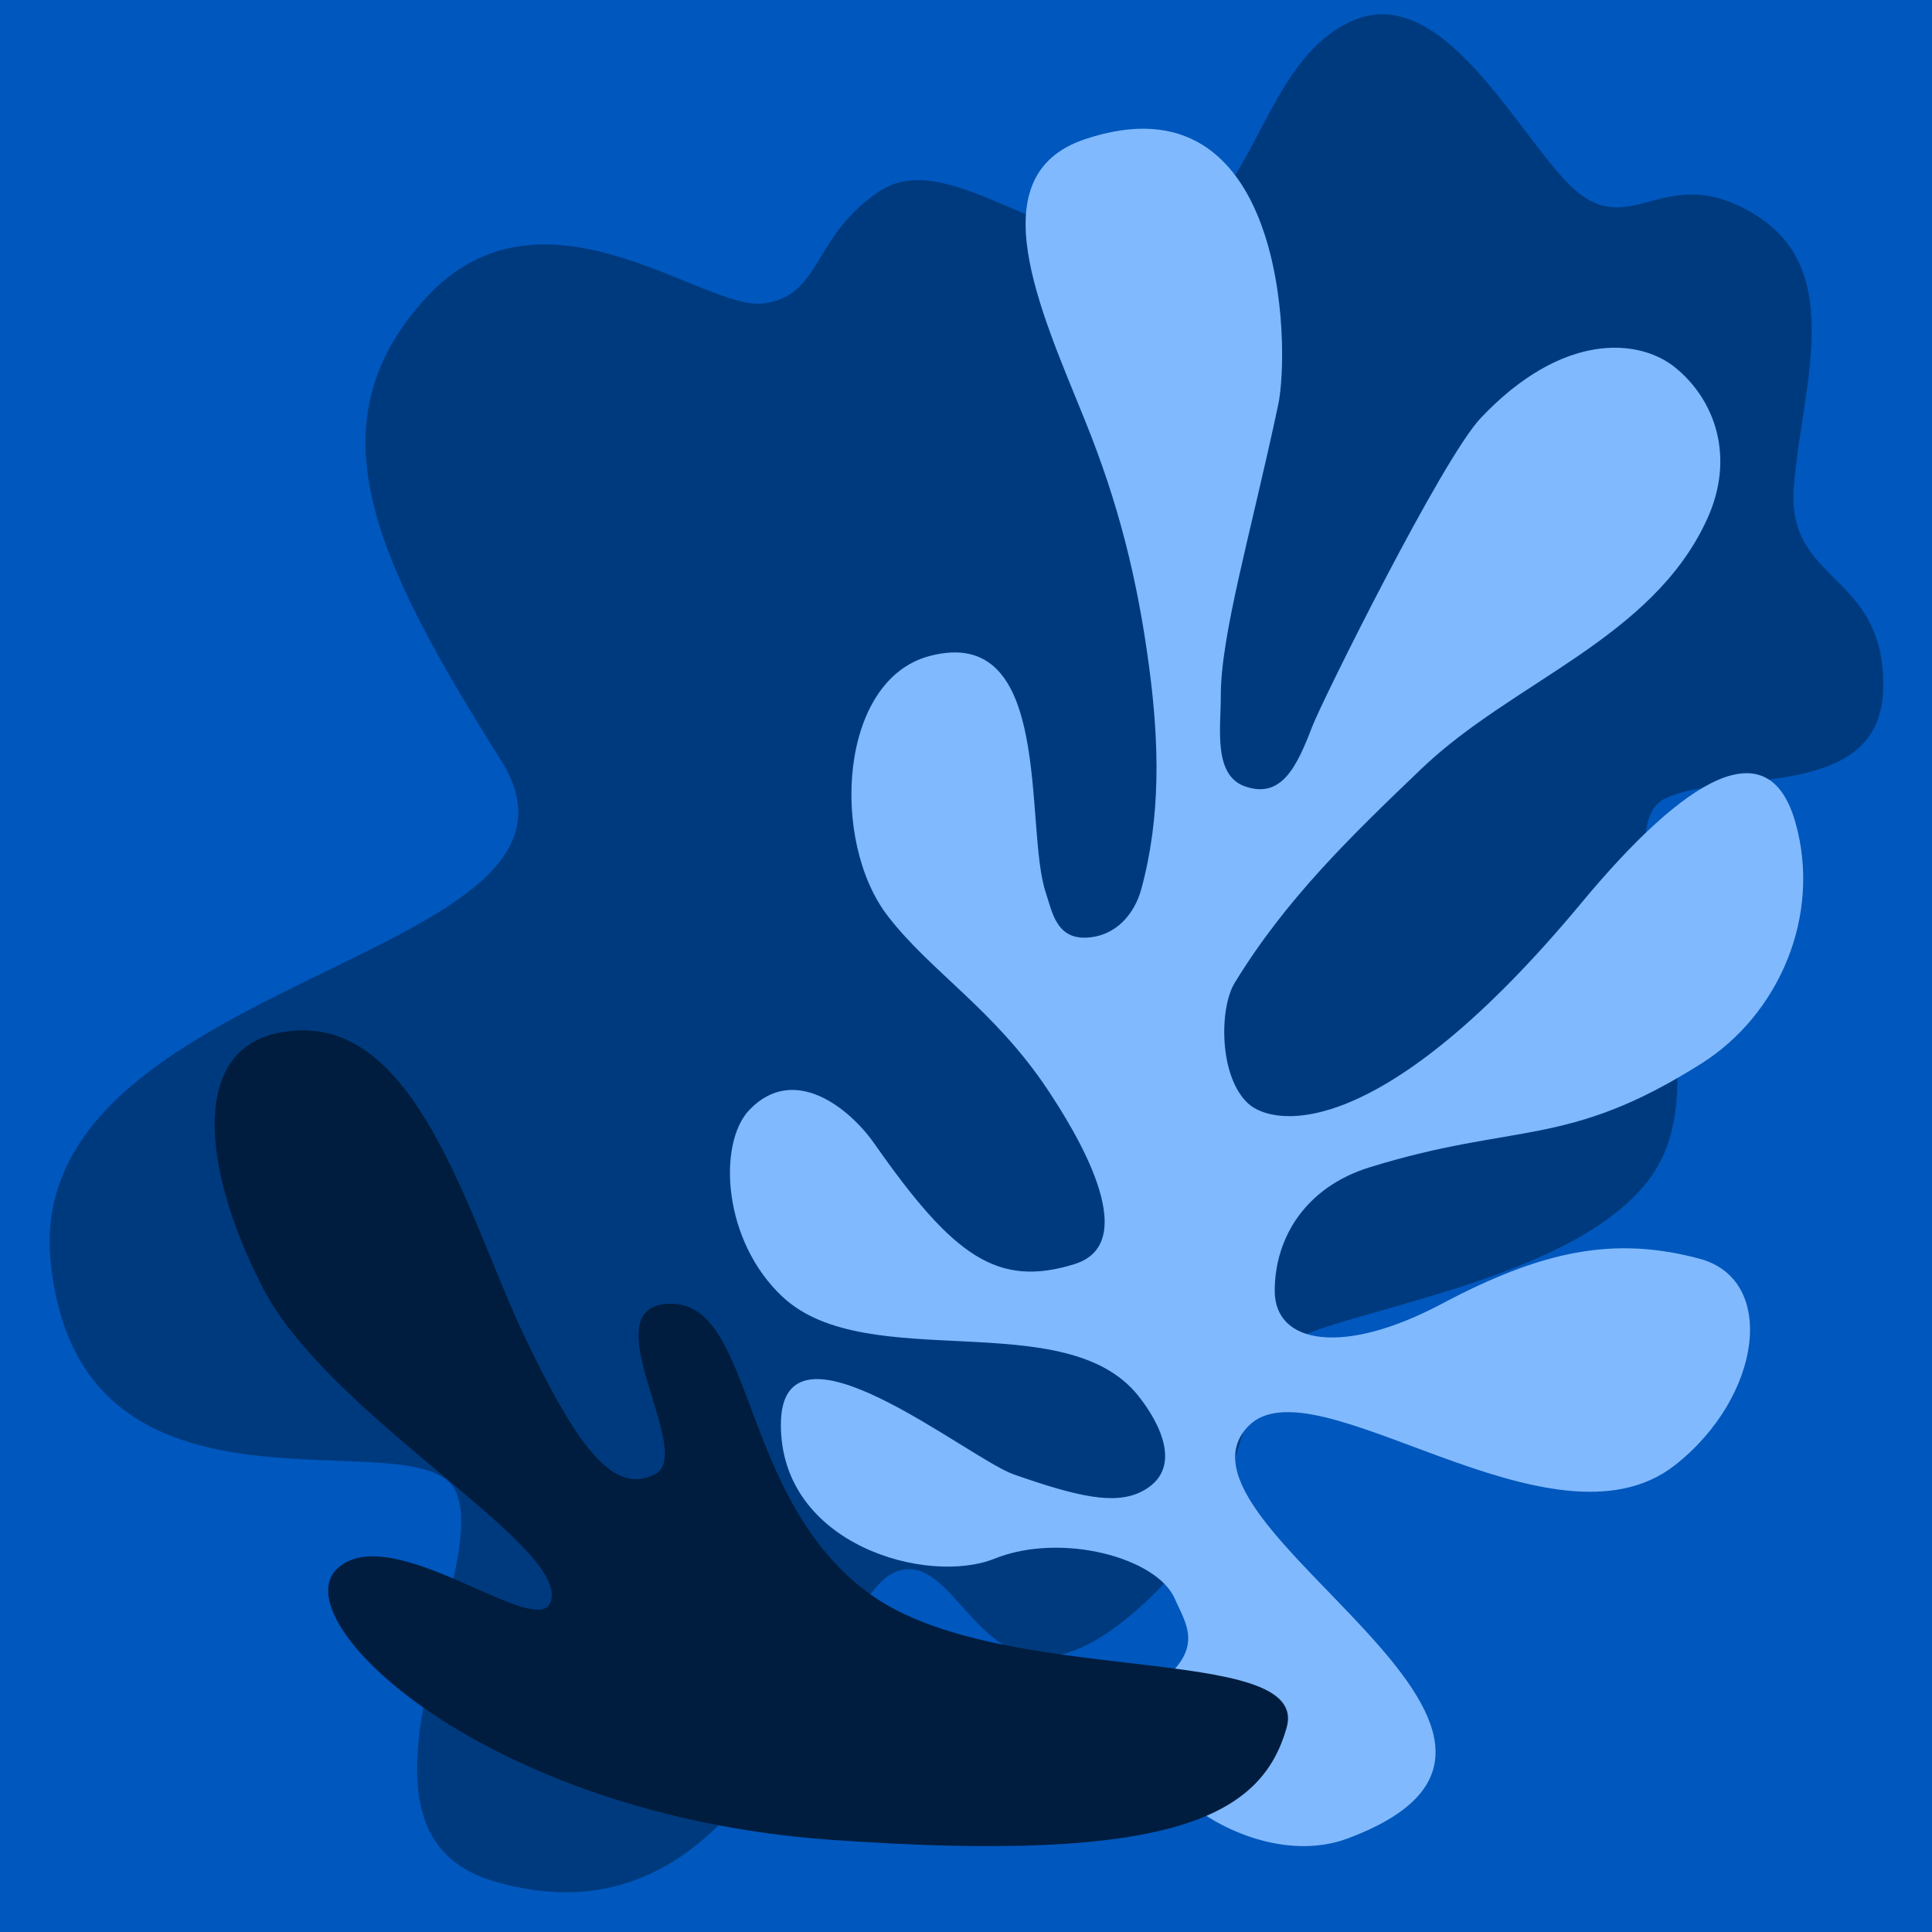
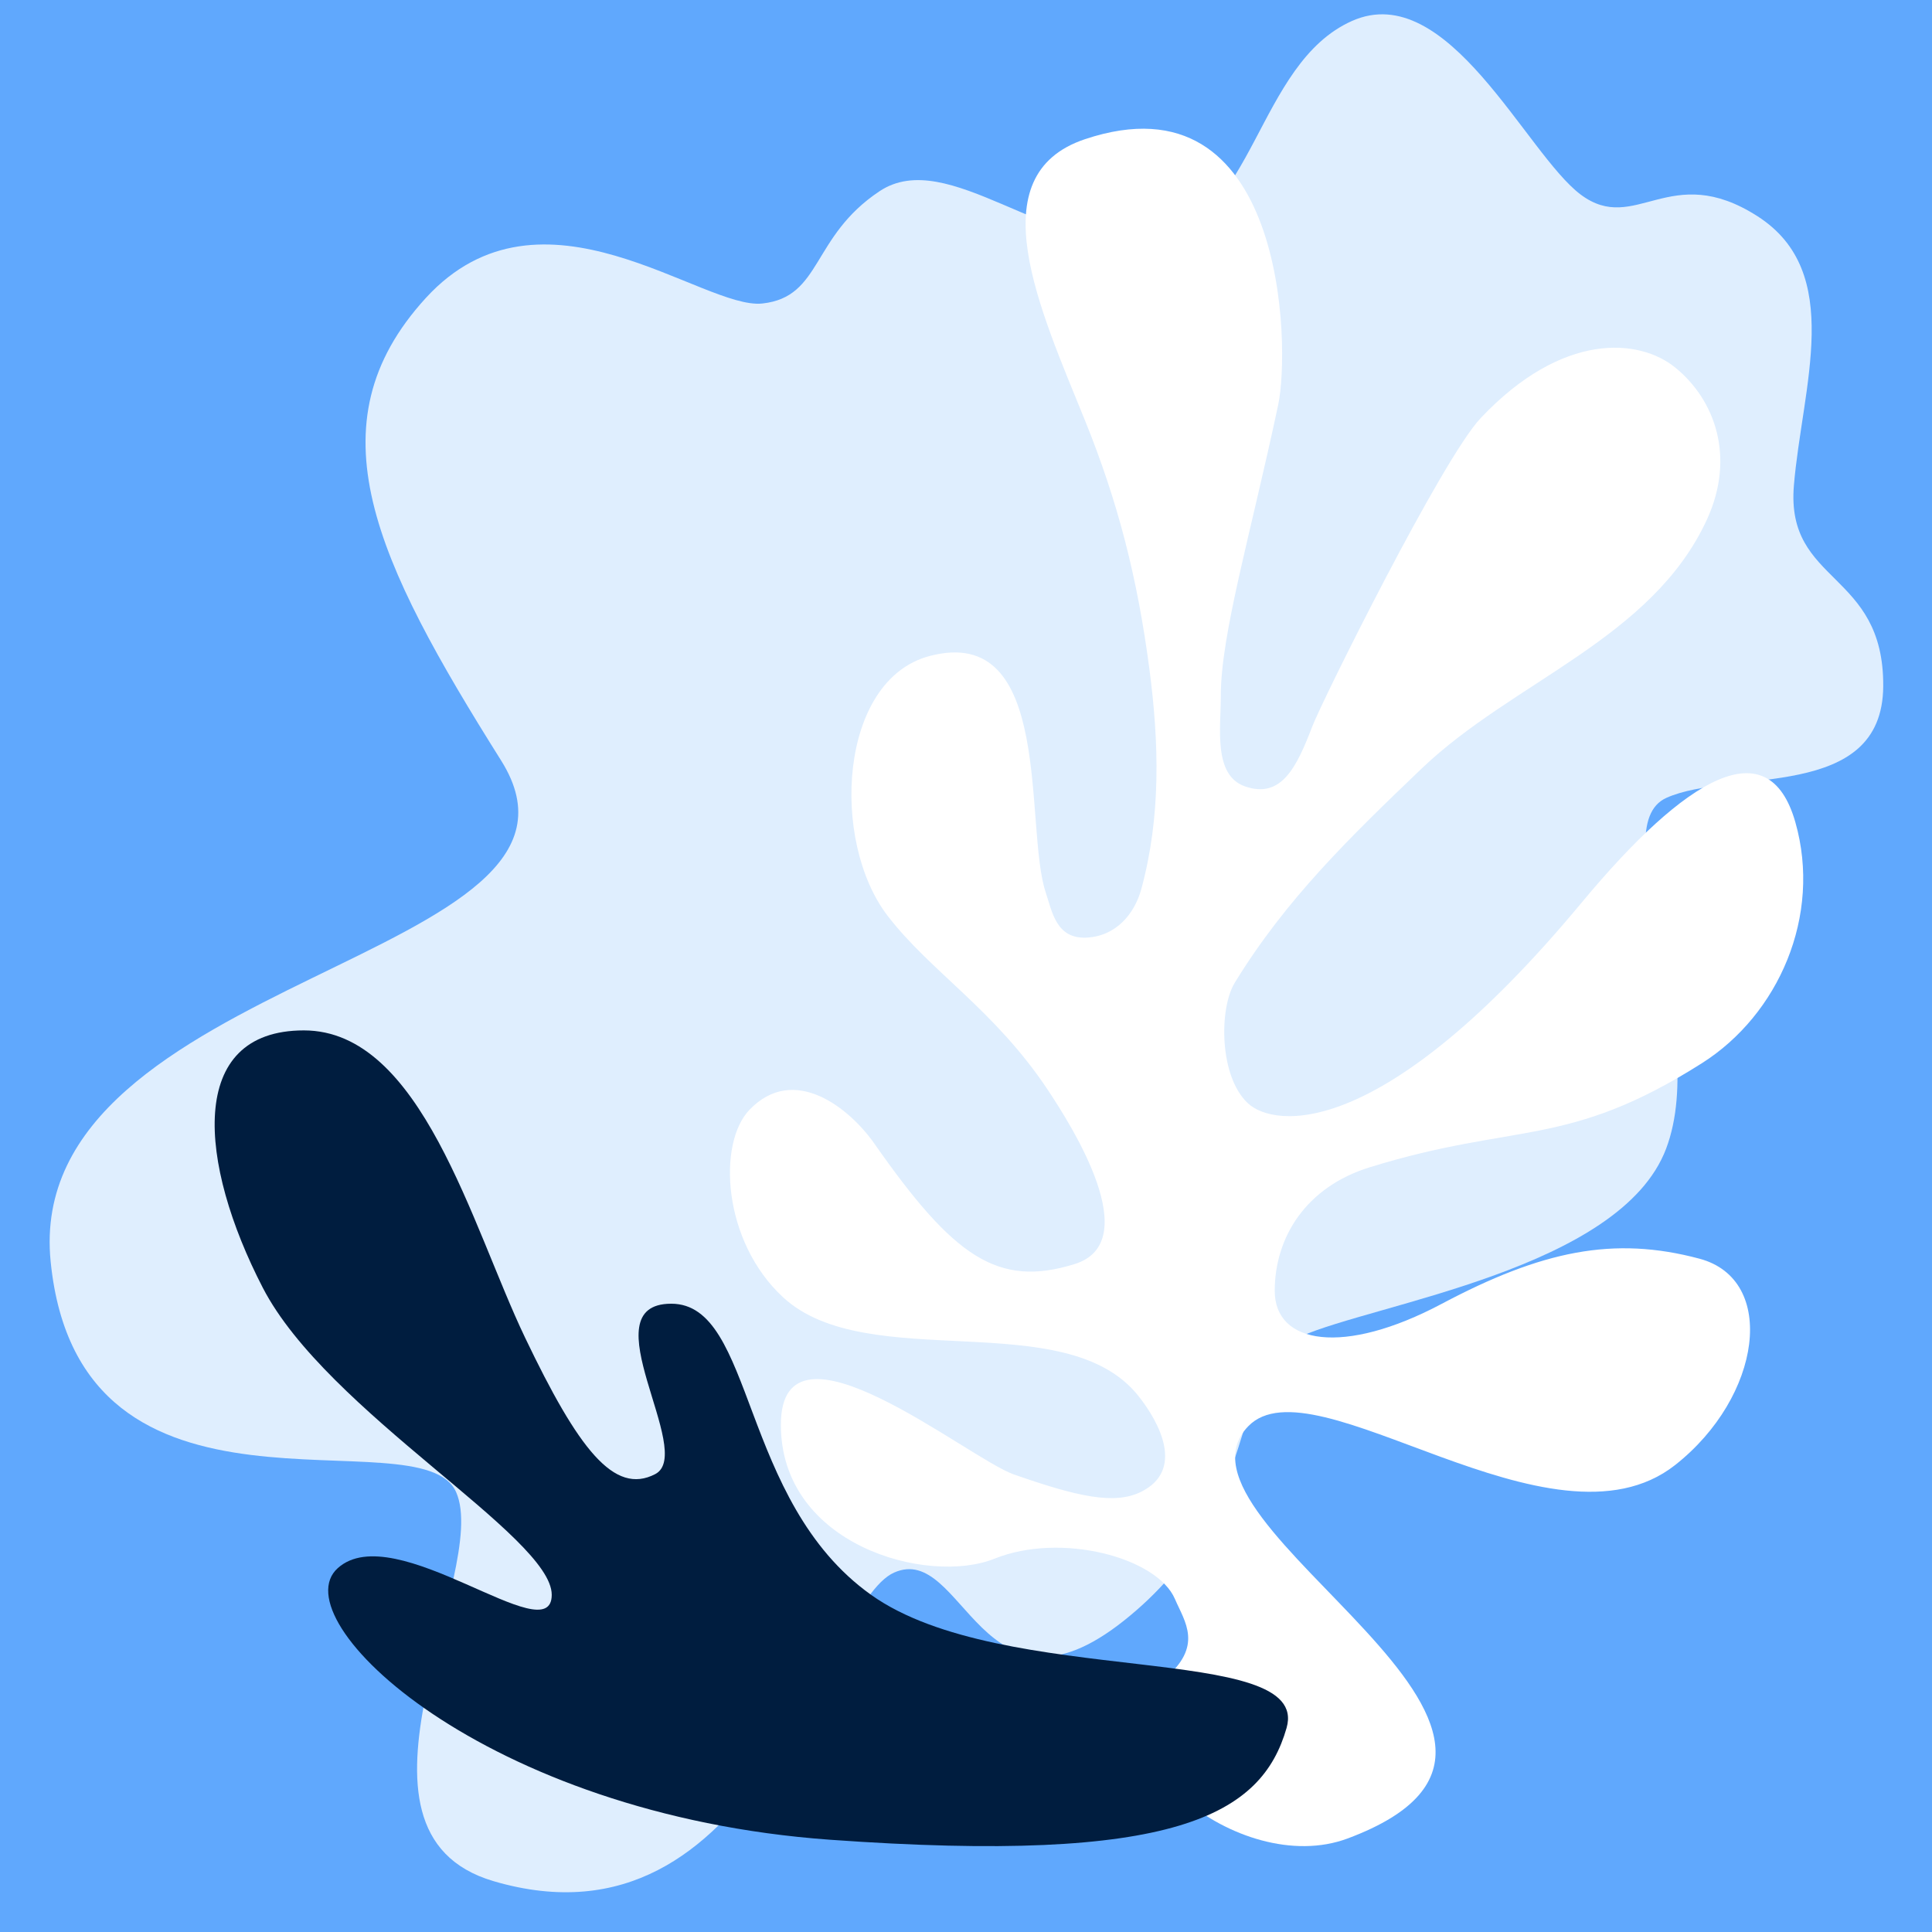
<svg xmlns="http://www.w3.org/2000/svg" width="45" height="45" fill-rule="evenodd">
-   <path fill="#0057bd" d="M0 0h45v45H0z" />
-   <path d="M20.824 36.629c1.624-.723 2.039 3.76 5.361 1.114s2.384-5.846 4.109-6.614 7.451-1.567 8.513-4.374-1.513-7.495.01-8.173 5.029.095 5.047-2.597-2.273-2.372-2.081-4.675 1.194-4.966-.848-6.274-2.841.448-4.115-.502-3.095-5.04-5.329-4.046-2.267 4.743-4.658 5.108-4.751-2.203-6.347-1.142-1.336 2.462-2.728 2.615-5.141-3.079-7.841-.127-1.167 6.121 1.755 10.772S.507 22.685 1.18 29.387s8.619 3.514 9.443 5.365-3.032 7.916.873 9.064c6.157 1.81 7.704-6.464 9.328-7.187z" fill="#003a7e" />
-   <path d="M29.769 9.441c-.639 3.004-1.338 5.349-1.334 6.775.002.724-.183 1.839.562 2.1.854.3 1.21-.46 1.57-1.399.232-.605 3.024-6.231 3.922-7.18 1.908-2.019 3.692-1.858 4.532-1.175.93.756 1.401 2.089.739 3.534-1.275 2.783-4.519 3.769-6.649 5.807-1.662 1.591-3.16 3.039-4.353 4.99-.361.59-.368 2.178.311 2.807.598.555 3.109.936 7.773-4.679 2.428-2.923 4.353-4.055 4.975-1.871s-.393 4.484-2.176 5.614c-3.146 1.995-4.317 1.366-7.737 2.424-1.486.459-2.213 1.631-2.213 2.879s1.608 1.513 3.885.304c2.334-1.239 4.009-1.589 6.01-1.053 1.817.487 1.451 3.214-.567 4.804-2.875 2.266-8.416-2.484-9.946-.901-2.23 2.306 8.75 7.2 2.315 9.601-2.538.947-6.179-2.127-4.278-3.707.933-.776.481-1.345.257-1.87-.414-.968-2.65-1.564-4.204-.94s-4.975-.312-4.975-3.119 4.359.783 5.428 1.157c1.475.516 2.345.714 2.967.402 1.005-.504.435-1.601-.07-2.234-1.7-2.134-6.31-.477-8.276-2.297-1.411-1.306-1.528-3.587-.78-4.365 1.042-1.084 2.336-.03 2.908.787 1.844 2.636 2.872 3.364 4.664 2.807 1.646-.511-.049-3.192-.622-4.055-1.244-1.871-2.732-2.755-3.731-4.055-1.338-1.739-1.14-5.494.975-6.053 2.91-.77 2.198 3.985 2.706 5.507.15.45.244 1.087.953 1.052.69-.035 1.117-.558 1.273-1.13.459-1.688.416-3.397.187-5.139-.277-2.104-.726-3.868-1.499-5.778-1.043-2.578-2.504-5.713 0-6.55 4.664-1.56 4.792 4.819 4.499 6.197z" fill="#80b9fd" />
+   <path fill="#60a8fd" d="M0 0h45v45H0z" />
+   <path d="M20.824 36.629c1.624-.723 2.039 3.76 5.361 1.114s2.384-5.846 4.109-6.614 7.451-1.567 8.513-4.374-1.513-7.495.01-8.173 5.029.095 5.047-2.597-2.273-2.372-2.081-4.675 1.194-4.966-.848-6.274-2.841.448-4.115-.502-3.095-5.04-5.329-4.046-2.267 4.743-4.658 5.108-4.751-2.203-6.347-1.142-1.336 2.462-2.728 2.615-5.141-3.079-7.841-.127-1.167 6.121 1.755 10.772S.507 22.685 1.18 29.387s8.619 3.514 9.443 5.365-3.032 7.916.873 9.064c6.157 1.81 7.704-6.464 9.328-7.187z" fill="#dfeefe" />
+   <path d="M29.769 9.441c-.639 3.004-1.338 5.349-1.334 6.775.002.724-.183 1.839.562 2.1.854.3 1.21-.46 1.57-1.399.232-.605 3.024-6.231 3.922-7.18 1.908-2.019 3.692-1.858 4.532-1.175.93.756 1.401 2.089.739 3.534-1.275 2.783-4.519 3.769-6.649 5.807-1.662 1.591-3.16 3.039-4.353 4.99-.361.59-.368 2.178.311 2.807.598.555 3.109.936 7.773-4.679 2.428-2.923 4.353-4.055 4.975-1.871s-.393 4.484-2.176 5.614c-3.146 1.995-4.317 1.366-7.737 2.424-1.486.459-2.213 1.631-2.213 2.879s1.608 1.513 3.885.304c2.334-1.239 4.009-1.589 6.01-1.053 1.817.487 1.451 3.214-.567 4.804-2.875 2.266-8.416-2.484-9.946-.901-2.23 2.306 8.75 7.2 2.315 9.601-2.538.947-6.179-2.127-4.278-3.707.933-.776.481-1.345.257-1.87-.414-.968-2.65-1.564-4.204-.94s-4.975-.312-4.975-3.119 4.359.783 5.428 1.157c1.475.516 2.345.714 2.967.402 1.005-.504.435-1.601-.07-2.234-1.7-2.134-6.31-.477-8.276-2.297-1.411-1.306-1.528-3.587-.78-4.365 1.042-1.084 2.336-.03 2.908.787 1.844 2.636 2.872 3.364 4.664 2.807 1.646-.511-.049-3.192-.622-4.055-1.244-1.871-2.732-2.755-3.731-4.055-1.338-1.739-1.14-5.494.975-6.053 2.91-.77 2.198 3.985 2.706 5.507.15.45.244 1.087.953 1.052.69-.035 1.117-.558 1.273-1.13.459-1.688.416-3.397.187-5.139-.277-2.104-.726-3.868-1.499-5.778-1.043-2.578-2.504-5.713 0-6.55 4.664-1.56 4.792 4.819 4.499 6.197z" fill="#fff" />
  <path d="M29.967 40.247c-.582 2.026-2.576 3.183-10.635 2.604S6.537 37.725 7.866 36.526s4.985 1.984 4.985.62-5.234-4.258-6.73-7.152S4.335 24 7.077 24s3.905 4.547 5.151 7.152 2.077 3.679 3.033 3.183-1.579-3.969.374-3.969 1.579 4.589 4.653 6.78 10.261 1.075 9.679 3.1z" fill="#001d3f" />
</svg>
